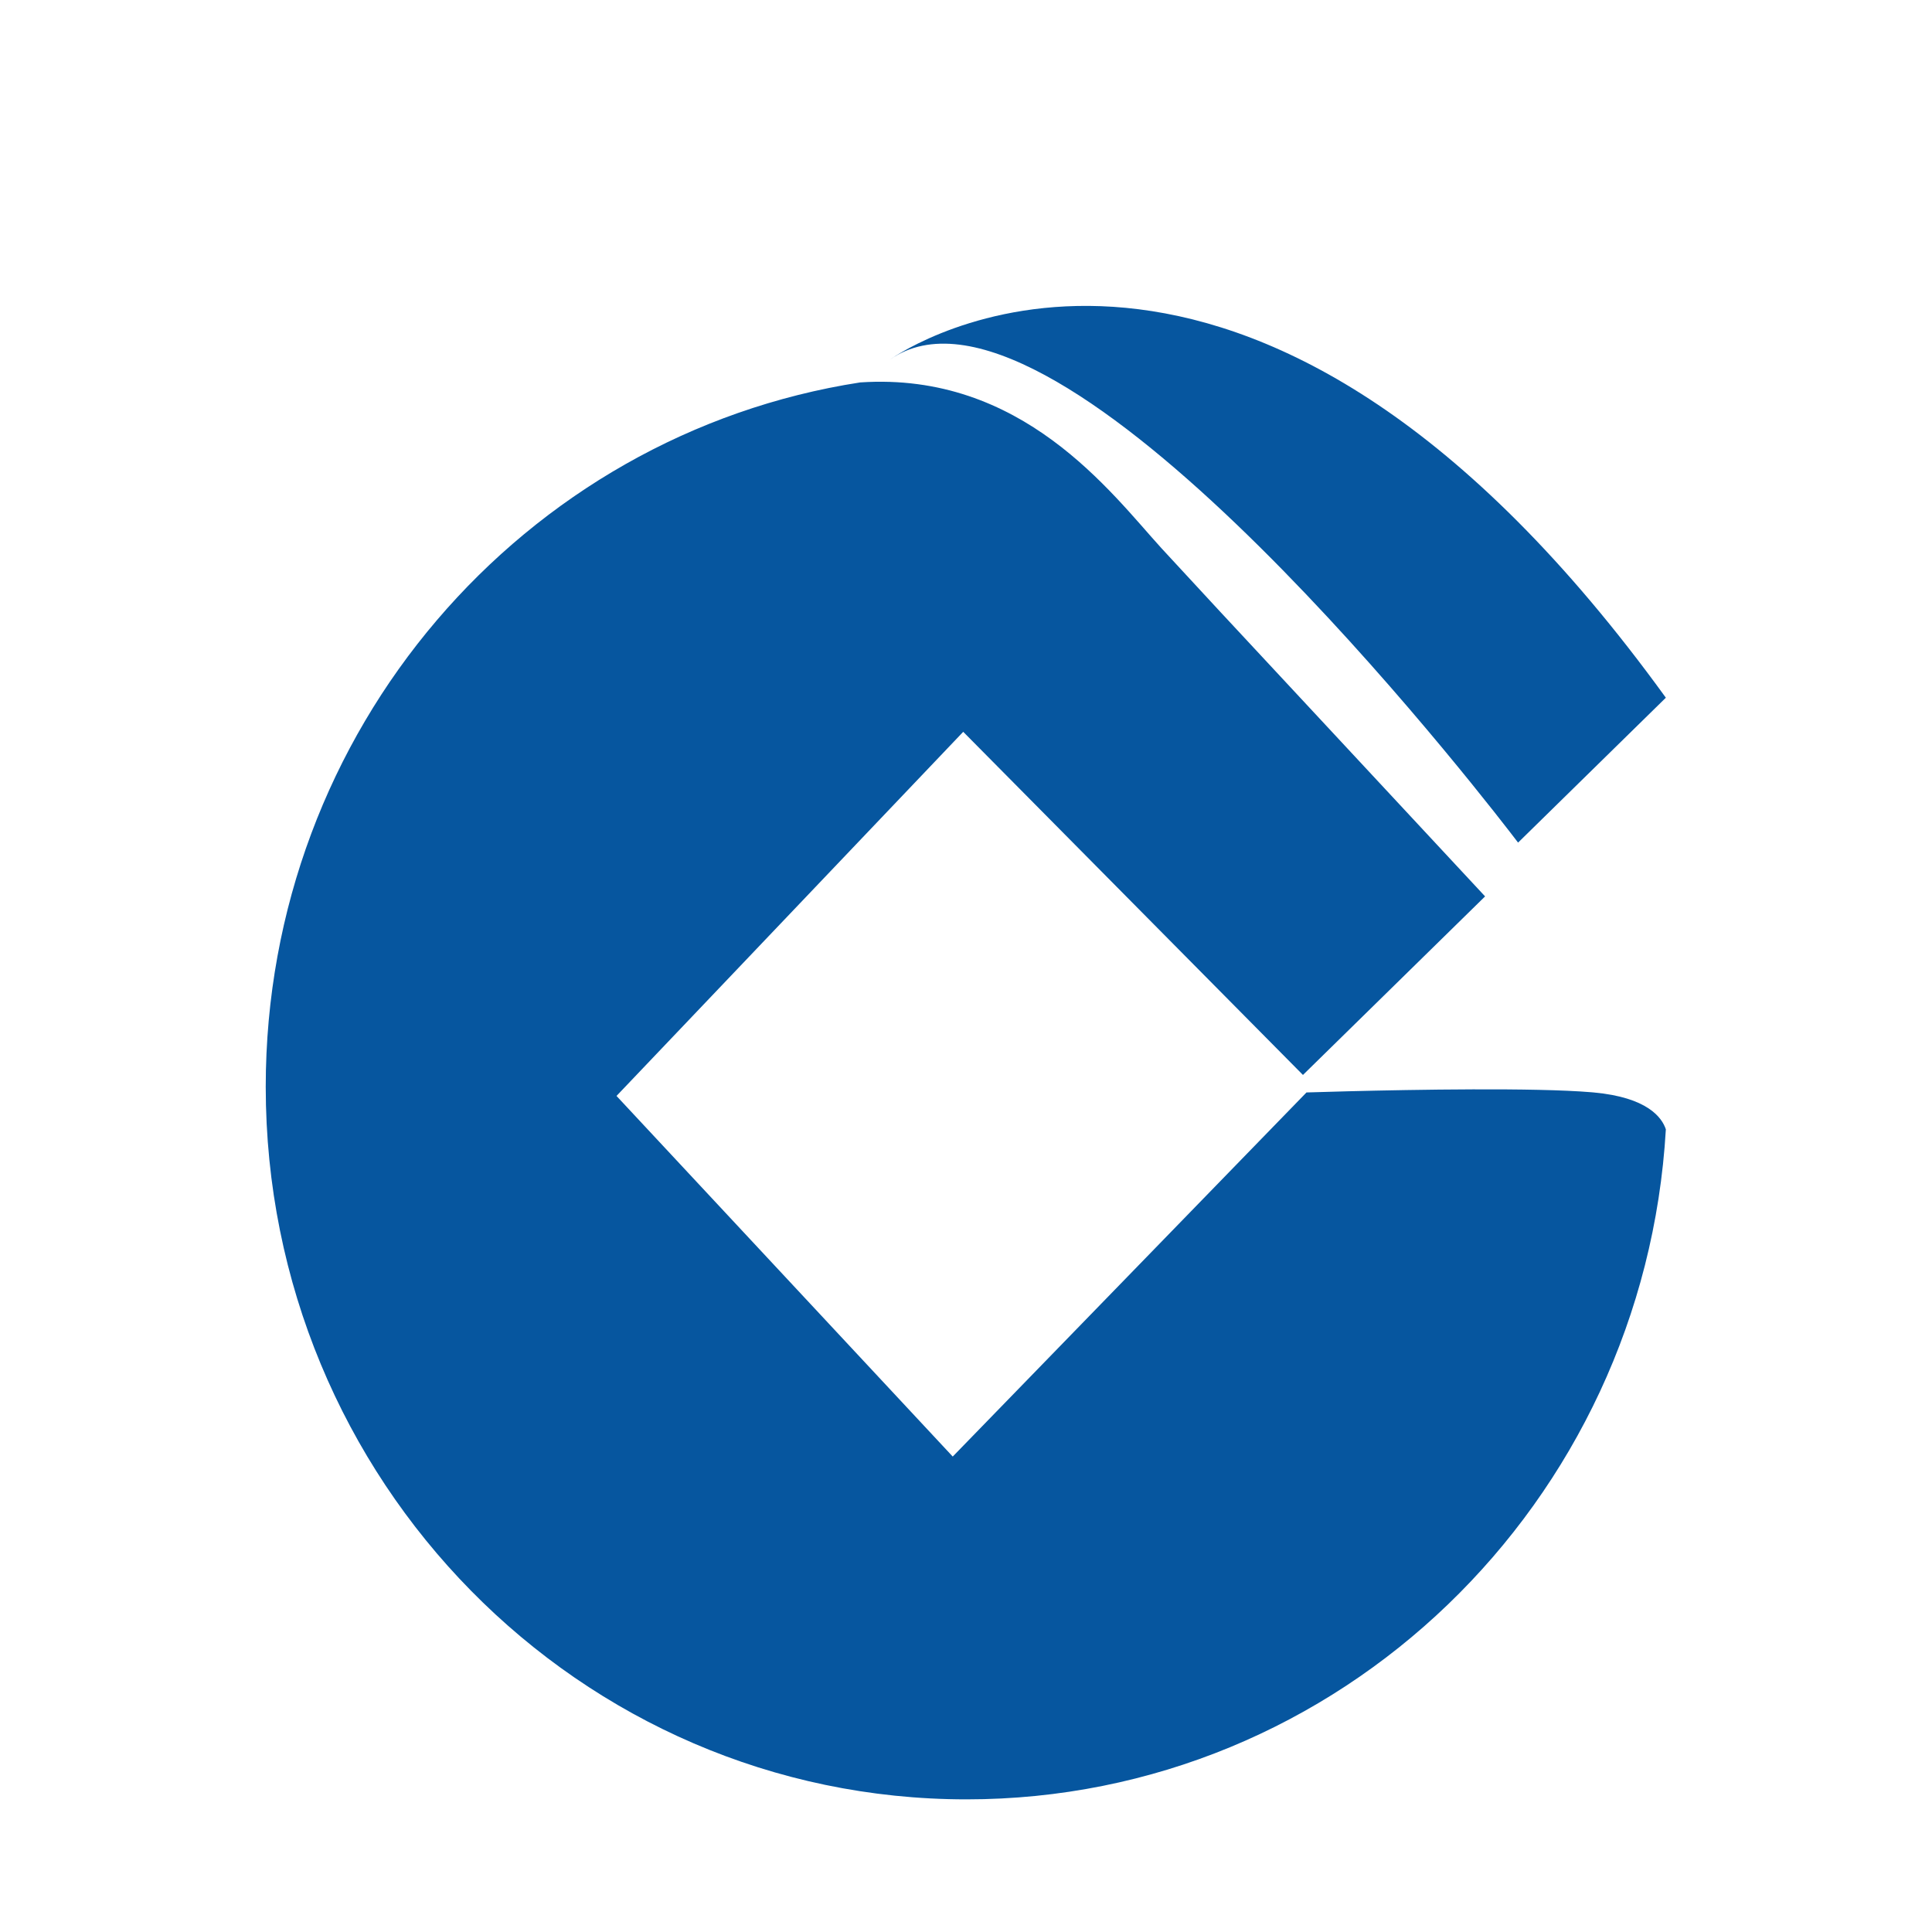
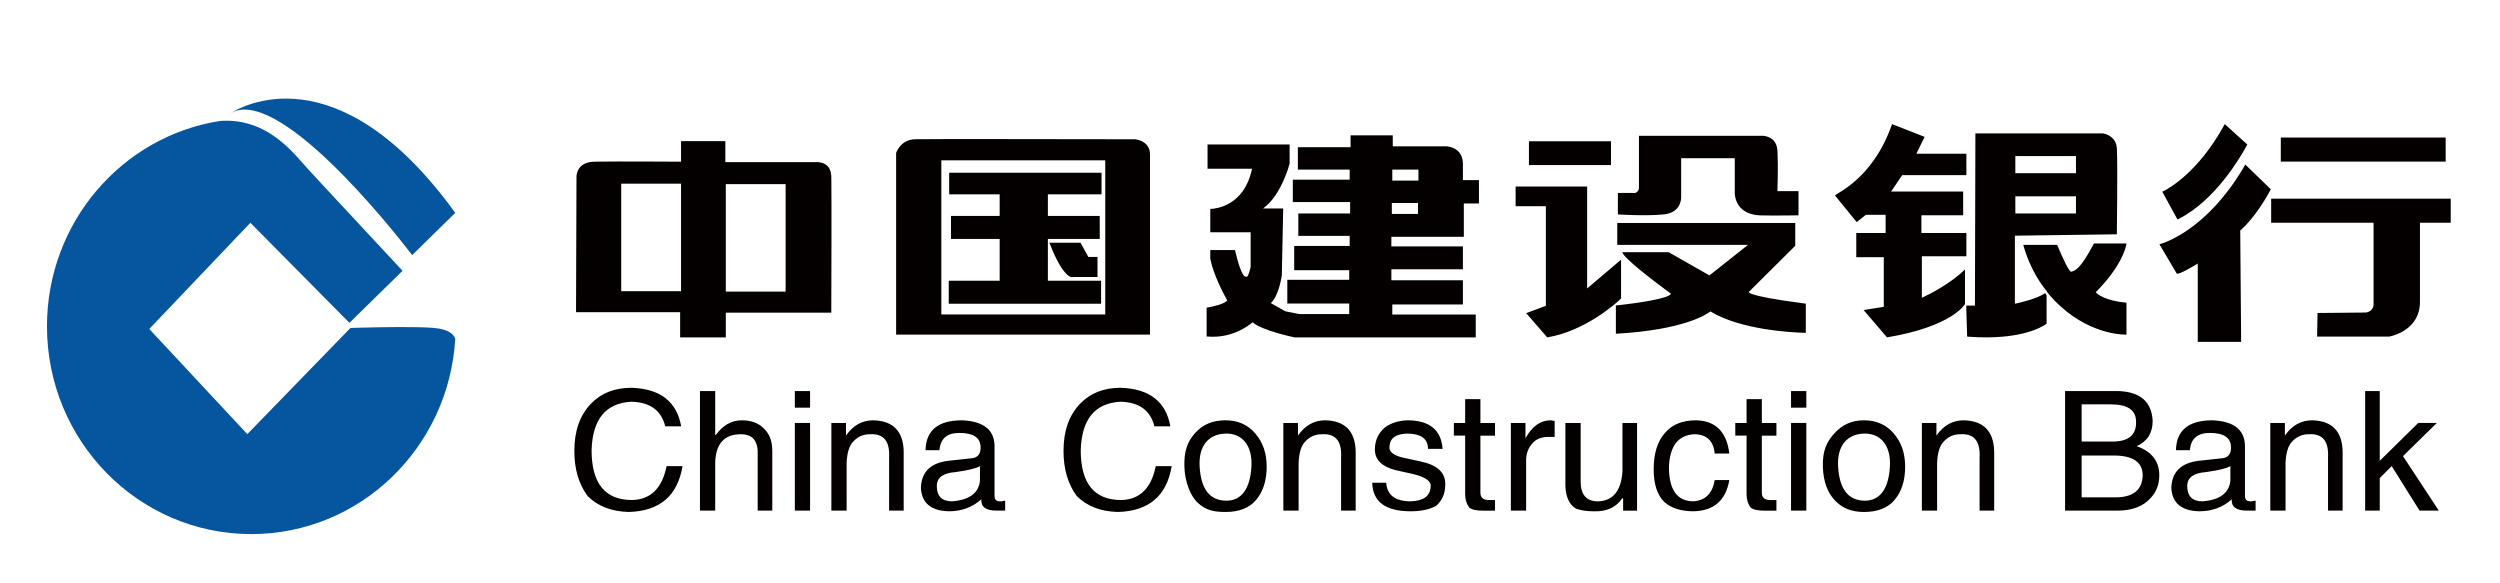
- <svg xmlns="http://www.w3.org/2000/svg" viewBox="-33 381 240 240">
+ <svg xmlns="http://www.w3.org/2000/svg" viewBox="-20 377 1065 248">
  <path fill="#040000" d="m936.477 447.084 10.894 10.545-.42.794c-1.415 2.617-6.264 11.109-12.34 16.534l-.272.24.39 47.435h-18.482v-33.38l-.942.578c-2.054 1.243-6.842 4.035-7.927 3.748l-.076-.028-7.394-12.495.281-.076c2.43-.691 20.15-6.505 35.59-32.643l.504-.86zm-647.48-9.971v8.962h38.713c.191-.017 6.03-.464 6.402 5.729l.015.315.03 1.656c.058 4.547.062 15.034.048 25.75l-.076 30.676h-44.933v10.522H269.74v-10.72h-44.35l.193-57.748c.027-1.194.563-6.203 7.587-6.374l1.347-.026c4.278-.067 11.98-.068 19.128-.05l16.483.076v-8.768zm284.32-2.46v4.675l22.734.002c.75.026 6.584.43 7.126 6.678l.024.329v7.397h6.831v9.931h-6.442v14.217h-30.862v4.09h30.47v9.738h-30.47v4.67h30.47v10.32h-30.08v4.285h35.546v9.738h-77.143s-13.48-2.724-17.969-6.425l-.284.251c-1.463 1.246-8.471 6.667-18.802 5.826l-.445-.04v-12.268l.722-.126c1.898-.351 6.959-1.418 8.062-2.99l-.57-1.02c-1.451-2.653-5.261-10.01-6.587-16.367l-.067-.333v-3.699h10.546l.246 1.081c.674 2.854 2.615 10.365 4.335 10.229l.11-.02s.72 1.088 1.824-3.538l.127-.549v-14.802h-17.188V466l.328-.008c2.127-.098 13.98-1.327 17.337-16.61l.108-.515h-18.943v-10.32h34.962v8.177s-3.43 13.308-11.052 18.883l-.277.199h8.594l-.582 28.43s-1.175 8.766-4.696 11.878l4.848 2.738c.403.224.755.42 1.016.561l.392.208 5.86 1.166h21.29v-4.476h-26.371v-10.124h26.37v-4.09h-23.437v-10.323h23.632v-4.282h-21.875v-9.543h22.073v-4.867h-24.417v-9.544h24.22v-4.281h-22.074v-9.541h22.458v-5.065h17.971zm82.808 21.81v43.424l14.45-12.27v16.554l-.393.373c-2.372 2.205-15.205 13.543-31.057 16.179l-8.98-10.32 8.4-3.119v-42.447h-12.893v-8.374zm129.884-26.593 13.878 5.436-3.517 7.184h21.305v9.124h-27.36l-4.698 6.99h30.692v10.094h-17.793v7.571h19.159v9.9H798.71v17.665l.893-.408c2.731-1.284 11.18-5.526 17.484-11.628v14.754s-5.281 9.51-33.23 14.17l-9.964-11.648 8.599-1.36v-21.159h-11.724V476.27h12.507v-7.764h-8.405l-3.906 3.106-8.788-10.754a30 30 0 0 1-.4-.504c-.588-.778 15.834-6.215 24.233-30.483zm35.51 3.946h54.193l.244.037c1.091.191 5.476 1.269 5.82 6.273l.033.569c.174 3.576.16 13.046.106 21.39l-.139 14.725-43.435.591v28.987l.876-.186c2.307-.511 8.597-2.044 11.83-4.205l.207-.142.59.987v12.027l-.272.208c-1.634 1.183-10.83 6.959-32.83 5.372l-.746-.057-.388-13.211h3.716zm202.491 27.809v10.252h-13.11v33.72c0 11.663-11.189 14.402-12.891 14.751l-.217.042h-30.715l.196-10.057 20.546-.196c3.127-.397 3.322-3.156 3.322-3.156v-34.907l-.195-.197h-43.43v-10.252zM872.004 480.73h13.875l-.043.298c-.269 1.588-2.094 9.418-13.051 20.474l.087.099c.536.575 3.685 3.494 13.007 4.366v13.59l-.426.003c-2.823-.022-19.136-.907-33.19-17.864l-.392-.776-.235-.267c-1.19-1.389-6.613-8.15-9.731-19.338h14.46l.783 1.871c1.43 3.358 4.398 10.018 5.275 9.583l.205-.089c1.217-.467 3.463-.583 9.376-11.95m-502.283-44.4.746-.016c3.675-.057 16.176-.073 30.882-.069l62.325.085s6.005.566 6.219 6.125l.006.308v76.79H361.747v-77.375l.066-.188c.369-.981 2.363-5.489 7.908-5.66m375.054 35.667v9.705l-19.546 19.417c-.154.061-3.728 1.628 24.045 5.242v12.423l-.894-.019c-4.688-.13-26.717-1.157-39.758-9.105l-.176.142c-1.376 1.062-11.136 7.765-40.083 9.372v-12.039l2.264-.252c5.76-.672 20.557-2.606 21.182-4.794l-1.974-1.448c-5.085-3.76-18.267-13.715-18.737-16.218h19.737l17.394 9.899 16.416-13.005H668.95v-9.32zm-293.937-26.701h-69.834v65.68h69.834zm-1.58 5.294v9.2h-22.86v9.198h22.09v9.788h-22.09v17.813h22.667v9.788h-64.902v-9.788h21.695v-17.813h-20.731v-9.788h20.731v-9.199H384.35v-9.199h64.909zm-134.584 4.841H289.19v45.799h25.485v-45.799zm-44.548-.194H244.64v45.8h25.486zm170.187 25.173 3.319 6.04h3.905v8.566h-10.352c.003 0-3.707 1.95-10.154-14.606zm487.438-50.54 9.585 8.675-.419.794c-2.214 4.103-13.05 23.002-28.778 30.895l-.538.265-6.461-11.836.412-.194c2.399-1.181 14.826-8.033 25.829-27.924l.37-.676zm-190.573 11.21.049.865c.31 6.338-.049 16.467-.049 16.467h8.983v10.32l-5.383.062c-3.707.03-8.408.045-10.967-.044l-.441-.017c-3.92-.178-9.77-2.144-10.357-9.152V444.39h-22.845l.002 16.813c-.026 1.236-.547 6.452-7.425 7.138l-.651.06c-7.8.676-18.877-.06-18.877-.06v-9.152h7.415l.093-.03c.336-.12 1.47-.65 1.47-2.307v-22.003l52.811.002c.693.027 5.812.42 6.172 6.229m-153.12 22.391h-11.134v4.676h11.134zm280.305-2.836h-25.827v7.297h25.827zm-280.11-11.377h-11.135v4.673h11.134zm280.11-5.78h-25.827v7.298h25.827zm-198.084-6.293v10.123h-34.954v-10.123zm355.577-1.594v10.253h-70.234V435.59h70.234zM248.98 548.139c-10.933.567-16.584 7.45-16.963 20.653 0 14.147 5.75 21.216 17.246 21.216 7.918-.188 12.813-4.996 14.703-14.425h6.784c-2.078 12.639-9.708 19.14-22.9 19.519q-11.03-.284-17.529-6.788c-3.768-5.09-5.654-11.506-5.654-19.237 0-8.484 2.358-15.183 7.07-20.087 4.336-4.525 10.079-6.79 17.243-6.79 12.247.378 19.32 5.847 21.203 16.406h-6.784c-1.7-6.79-6.502-10.279-14.42-10.467zm53.794 46.384v-24.047q.284-8.774-7.631-8.483c-6.783.184-10.273 4.24-10.46 12.16v20.37h-6.499v-50.924h6.5v18.669h.283q4.522-6.22 11.021-6.22 5.94.001 9.331 3.395c2.26 2.262 3.677 4.812 3.677 9.903v25.176zm22.321 0h-6.496V557.18h6.496v37.342zm-6.496-43.849V543.6h6.496v7.075h-6.496zm40.162 43.852v-22.633c.378-6.978-2.359-10.278-8.202-9.903q-4.237 0-7.066 3.111-2.545 2.548-2.83 9.055v20.37h-6.501v-37.342h6.224v5.374c3.012-4.339 6.878-6.507 11.586-6.507 8.482.187 12.816 4.623 13.001 13.295v25.18zm31.067-38.475q13.572.567 13.85 10.754v21.498c0 1.513.754 2.262 2.264 2.262h.846q.849-.278 1.416-.279v4.24h-3.677q-6.787 0-6.5-4.81-5.658 5.092-13.853 5.091c-7.539-.187-11.494-3.485-11.874-9.9.188-6.788 4.054-10.66 11.591-11.6l10.457-1.13c2.263-.38 3.393-1.884 3.393-4.526 0-4.149-3.014-6.226-9.05-6.226q-7.913 0-8.477 7.354h-5.932q.28-12.726 15.546-12.728M387 578.119q-7.916.563-7.917 5.941c0 4.338 2.168 6.502 6.504 6.502 7.35-.565 11.305-3.484 11.876-8.767v-6.226c-1.508.941-4.995 1.795-10.463 2.55m70.362-29.98c-10.932.567-16.581 7.45-16.964 20.653 0 14.147 5.75 21.216 17.243 21.216 7.92-.188 12.817-4.996 14.706-14.425h6.786c-2.078 12.639-9.712 19.14-22.9 19.519-7.353-.19-13.193-2.452-17.53-6.788-3.765-5.09-5.647-11.507-5.647-19.238 0-8.483 2.352-15.182 7.066-20.086q6.5-6.79 17.243-6.791 18.371.567 21.204 16.407h-6.79q-2.546-10.185-14.417-10.467m44.715 7.912q7.915-.001 12.72 5.658c3.204 3.775 4.807 8.3 4.807 14.147q-.001 8.77-4.525 14.141c-3.015 3.582-7.546 5.105-13.011 5.105s-8.398-.904-11.614-3.729-5.712-8.918-5.906-15.517c-.195-6.598 1.222-10.66 4.615-14.43 3.392-3.772 7.639-5.375 12.914-5.375m-.003 34.235c6.786.195 10.457-4.998 11.024-14.43s-4.238-14.335-11.024-14.147c-6.786.19-11.588 4.717-11.024 14.147s4.238 14.236 11.024 14.43m49.228 4.24v-22.633c.381-6.978-2.355-10.278-8.198-9.903q-4.242 0-7.07 3.111-2.545 2.548-2.825 9.055v20.37h-6.503v-37.342h6.222v5.374q4.517-6.508 11.588-6.507c8.48.187 12.816 4.623 13.003 13.295v25.18zm27.975-32.817c-4.707.19-7.164 1.982-7.344 5.378-.381 2.451 1.883 4.149 6.783 5.093l6.497 1.413c7.158 1.51 10.65 4.81 10.465 9.906 0 3.768-1.32 6.79-3.96 9.051-2.832 1.508-6.406 2.26-10.746 2.26q-16.116.002-16.395-12.163h5.937c.381 5.28 3.86 7.918 10.458 7.918 5.47-.184 8.292-2.26 8.482-6.223.38-2.263-2.072-4.055-7.348-5.374l-7.634-1.699c-5.843-1.508-8.769-4.433-8.769-8.769 0-3.96 1.51-7.164 4.522-9.621 2.826-1.885 6.13-2.828 9.898-2.828q13.572.282 14.42 12.168h-6.216c0-4.339-3.012-6.51-9.05-6.51m31.377 25.201q0 3.114 3.68 3.112h2.545v4.529h-4.809c-3.204 0-5.276-.471-6.224-1.415-1.124-1.508-1.692-3.395-1.692-5.658V562.58h-4.808v-5.375h4.808V547.02h6.5v10.187h6.224v5.374h-6.224v24.33zm12.976 7.616v-37.342h6.219v6.505c2.826-5.094 6.405-7.64 10.747-7.64q.373 0 1.69.283v6.79h-2.54c-2.83 0-4.994.755-6.504 2.264q-3.107 3.113-3.106 7.64v21.5zm47.821.01v-5.096l-.286-.278q-3.958 5.94-12.156 5.656c-3.017 0-5.556-.38-7.631-1.13-2.826-1.698-4.336-4.901-4.522-9.622V557.19h6.505v24.896c0 5.66 2.445 8.491 7.348 8.491q9.616-.284 10.46-12.73v-20.654h6.221v37.345h-5.939zm30.253-32.543c-6.783.378-10.365 4.996-10.737 13.863q0 14.707 10.465 14.706 7.62-.563 9.042-9.05h6.219c-1.511 8.677-6.592 13.108-15.26 13.295q-7.924.001-12.444-3.958c-3.017-3.018-4.527-7.643-4.527-13.866 0-6.785 1.61-11.973 4.808-15.555 3.012-3.584 7.449-5.377 13.283-5.377 8.294.187 13.01 4.907 14.14 14.147h-6.222q-.846-8.207-8.767-8.205m28.838 24.917c0 2.077 1.22 3.112 3.671 3.112h2.545v4.529h-4.809c-3.207 0-5.276-.471-6.218-1.415-1.127-1.508-1.695-3.395-1.695-5.658V562.58h-4.808v-5.375h4.809V547.02h6.505v10.187h6.216v5.374h-6.216v24.33zm12.437 7.613V557.18h6.513v37.342h-6.513zm0-43.849V543.6h6.513v7.075h-6.513zm18.37 11.035c3.392-3.77 7.433-5.658 12.715-5.658q7.92-.001 12.726 5.658c3.204 3.775 4.802 8.3 4.802 14.147s-1.501 10.56-4.522 14.141c-3.02 3.582-7.539 5.105-13.006 5.105s-9.3-1.695-12.304-4.815-5.033-7.832-5.215-14.43c-.181-6.6 1.411-10.377 4.804-14.148m12.715 28.577c6.785.195 10.465-4.998 11.032-14.43s-4.246-14.335-11.032-14.147c-6.786.19-11.585 4.717-11.022 14.147.562 9.43 4.236 14.236 11.022 14.43m49.236 4.24v-22.633c.381-6.978-2.353-10.278-8.193-9.903q-4.25 0-7.072 3.111-2.544 2.548-2.826 9.055v20.37h-6.499v-37.342h6.21v5.374c3.02-4.339 6.88-6.507 11.594-6.507 8.483.187 12.813 4.623 13.01 13.295v25.18zm59.316-50.927c9.23.378 14.04 4.62 14.42 12.728q0 7.64-6.784 10.753 9.609 3.395 9.61 12.45c0 3.77-1.227 6.98-3.671 9.62-3.205 3.586-7.921 5.375-14.14 5.375h-22.33V543.6zm-3.396 21.5q11.03.286 10.743-8.483.002-7.36-10.743-7.359h-12.437V565.1zm-12.437 23.768h14.987q10.739-.279 11.02-9.334-.001-8.486-12.435-8.486h-13.572zm55.728-32.816q13.563.568 13.844 10.754v21.498c0 1.514.754 2.262 2.263 2.262h.849q.842-.277 1.418-.278v4.239h-3.68c-4.521 0-6.691-1.604-6.499-4.81q-5.657 5.092-13.85 5.091c-7.545-.186-11.5-3.485-11.876-9.9.187-6.788 4.055-10.66 11.595-11.6l10.46-1.13c2.261-.38 3.387-1.884 3.387-4.526q0-6.224-9.043-6.225-7.922 0-8.484 7.353h-5.94c.193-8.483 5.371-12.728 15.556-12.728m-2.834 22.068q-7.912.563-7.913 5.942c0 4.337 2.16 6.501 6.497 6.501 7.348-.565 11.305-3.484 11.881-8.767v-6.226c-1.514.941-5 1.795-10.465 2.55m52.065 16.407v-22.633q.561-10.466-8.2-9.903c-2.833 0-5.183 1.036-7.072 3.111q-2.545 2.548-2.825 9.055v20.37h-6.5v-37.342h6.216v5.374c3.02-4.339 6.881-6.507 11.595-6.507 8.482.187 12.807 4.623 13.002 13.295v25.18zm38.994-.003-11.876-18.954-5.09 5.094v13.86h-6.22v-50.924h6.22v29.707l16.399-16.125h7.92l-14.417 14.144 15.265 23.197-8.2.001z" />
  <path fill="#06569f" d="M73.851 428.506c20.116-1.346 31.139 13.68 37.417 20.582l7.309 7.904 32.906 35.361-22.625 22.181-42.203-42.625-43.07 45.232 41.767 44.798 43.945-45.231 5.203-.147c8.005-.2 23.151-.471 30.177.122l.292.025c6.688.608 8.489 3.123 8.969 4.585-2.69 46.425-40.549 83.23-86.88 83.23-48.08 0-87.048-39.63-87.048-88.515 0-44.321 32.033-81.034 73.841-87.502m100.087 39.166-18.357 18-1.04-1.355c-7.792-10.068-57.283-72.443-76.988-58.643l.312-.214c3.984-2.632 45.55-27.555 96.073 42.212" />
</svg>
